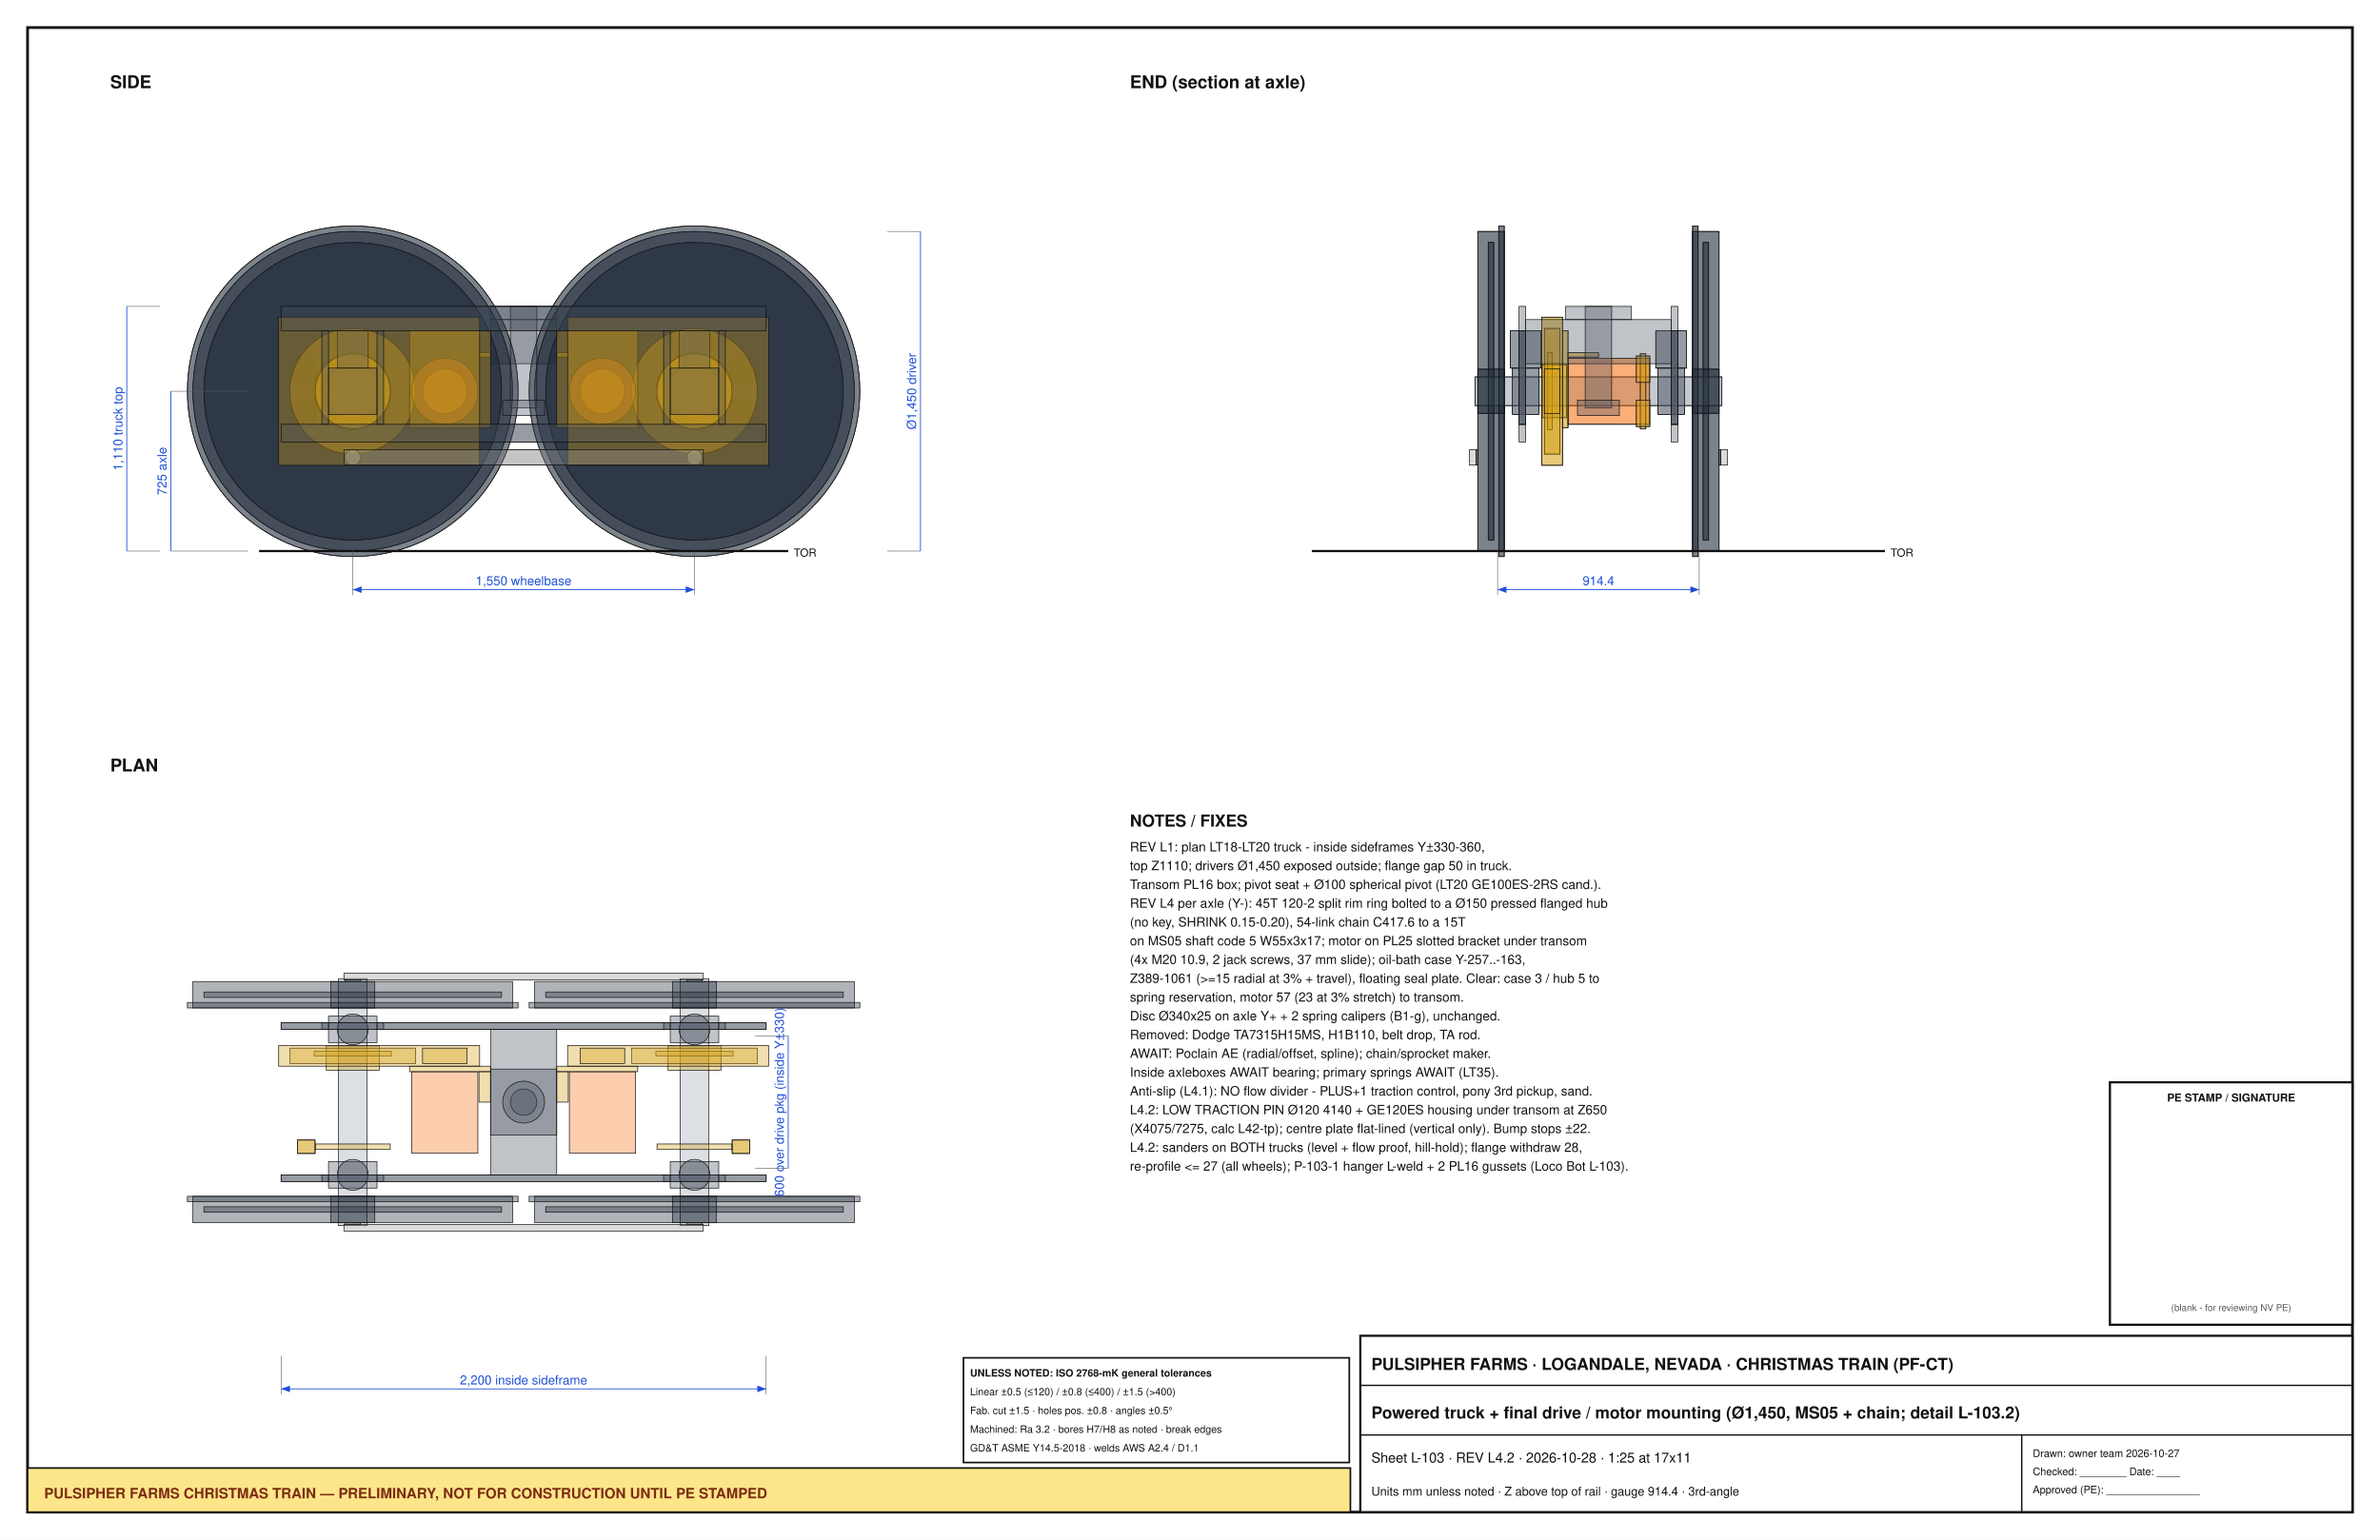
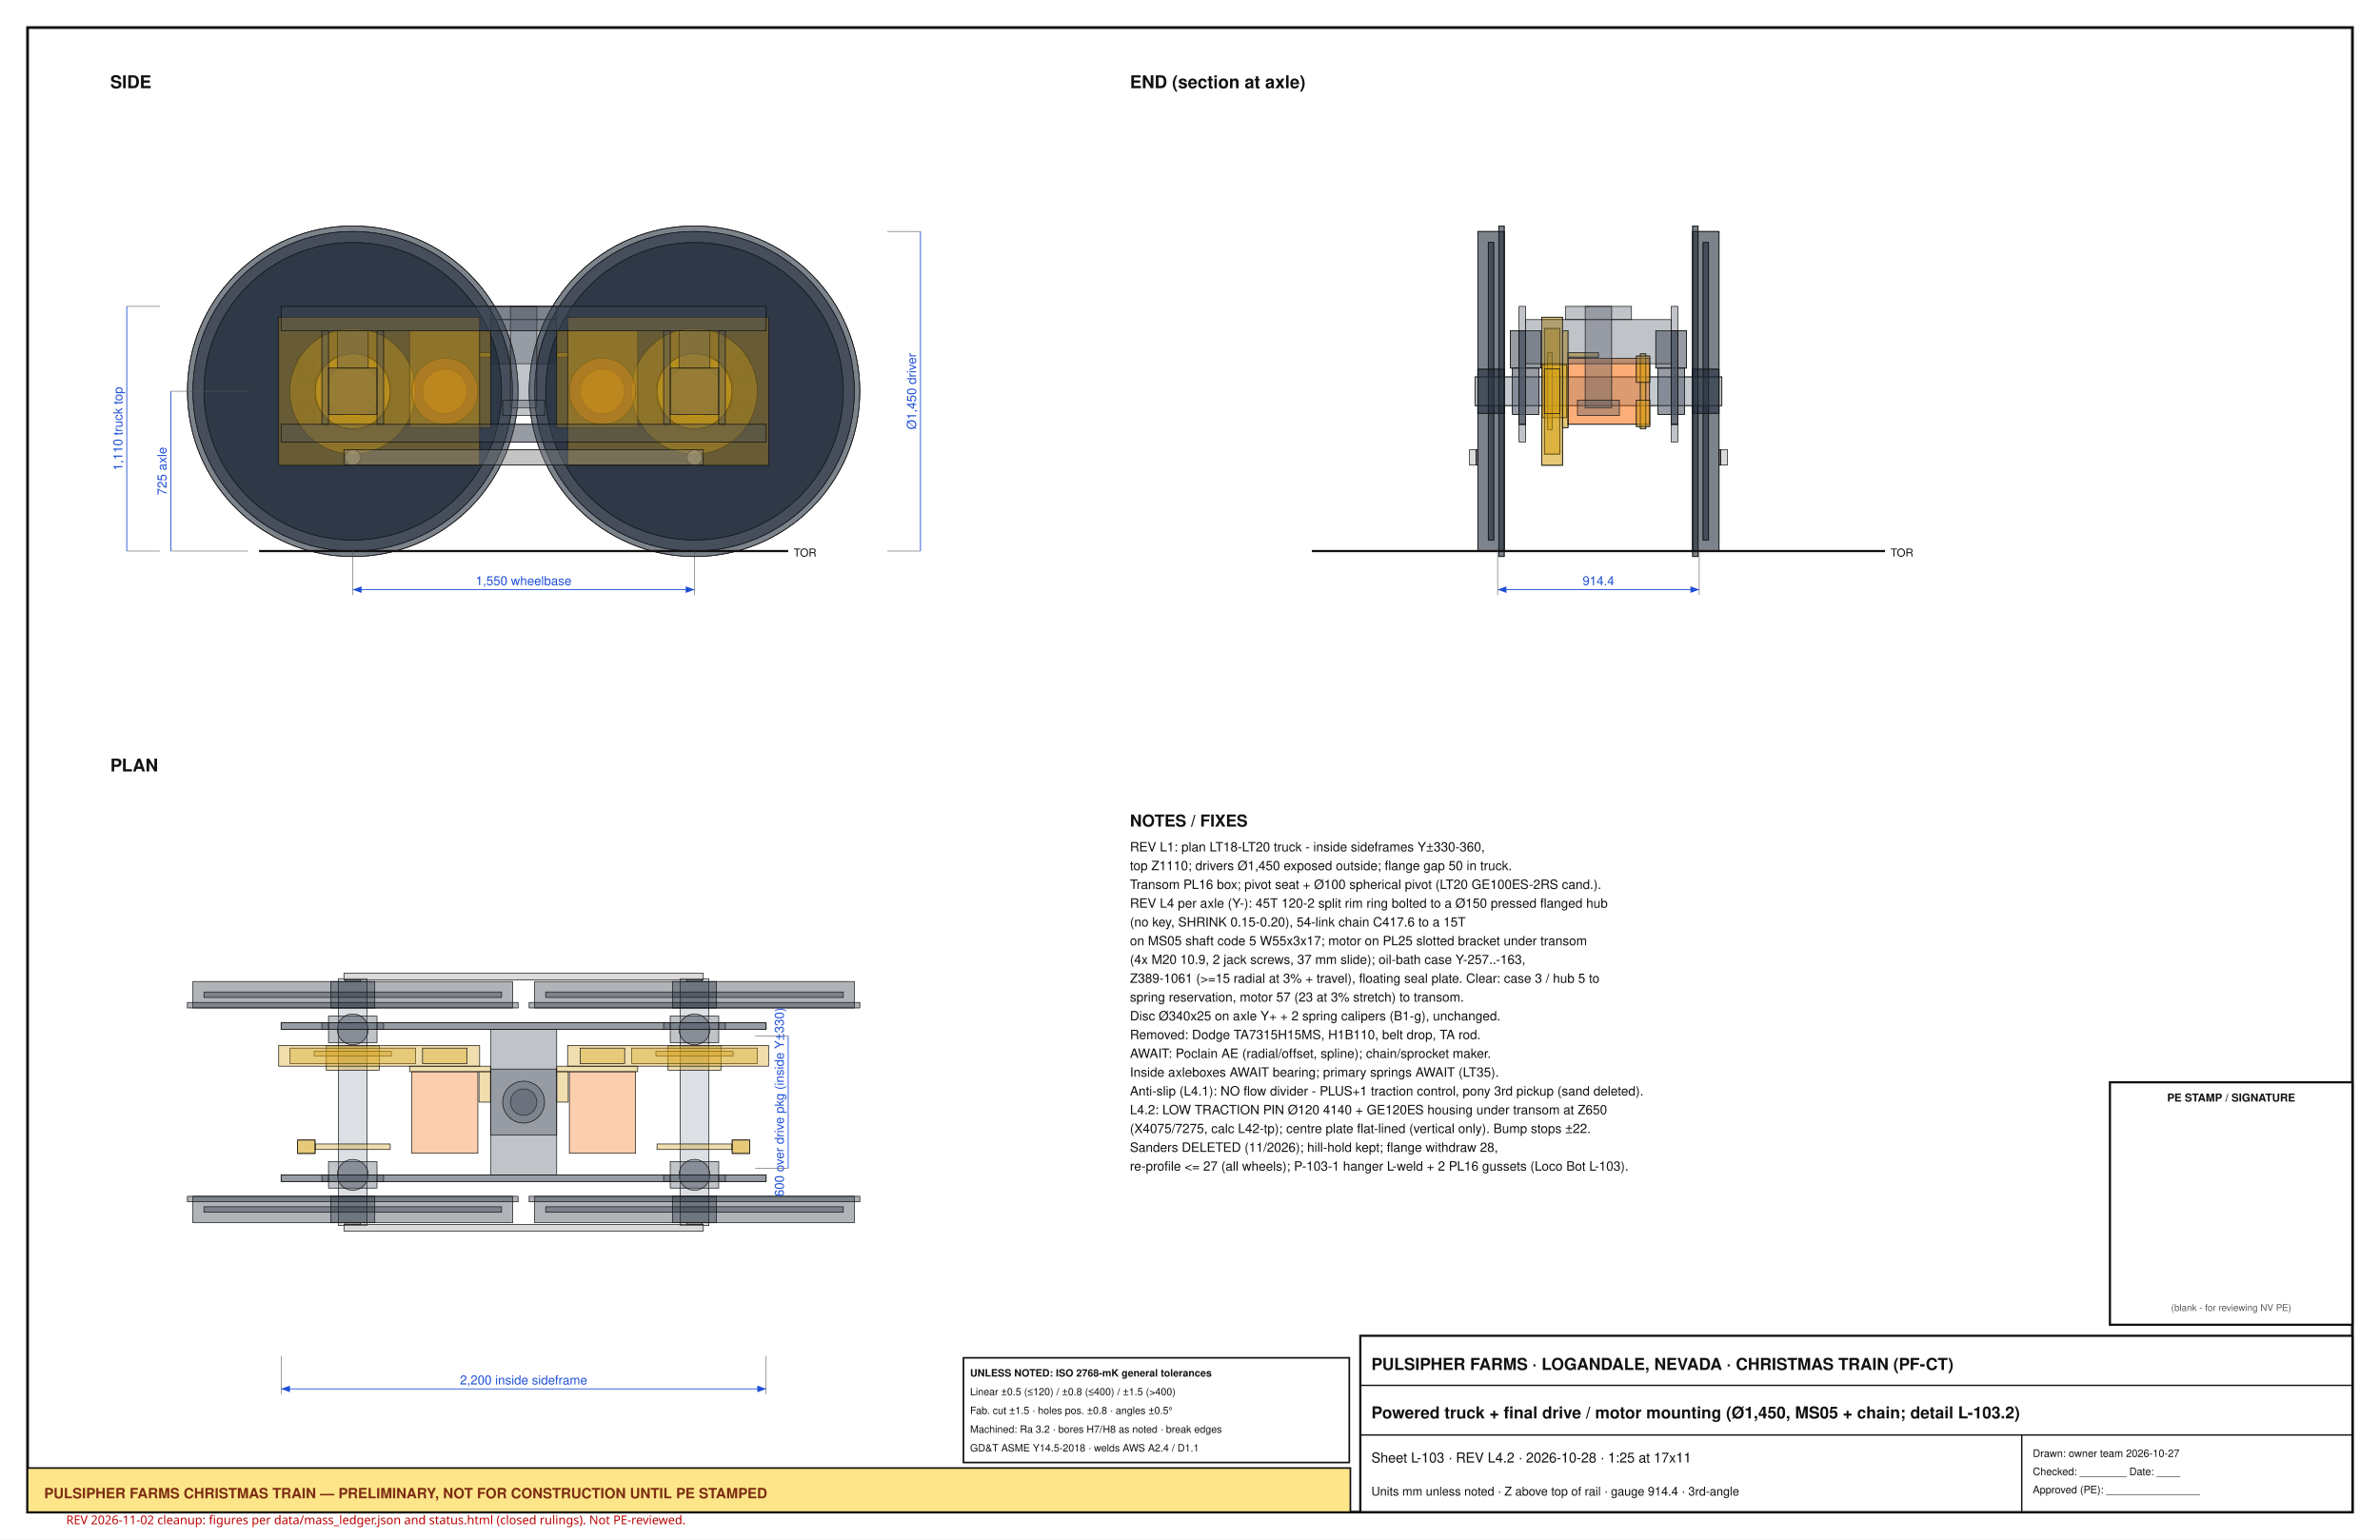
<svg xmlns="http://www.w3.org/2000/svg" width="431.8mm" height="279.4mm" viewBox="0 0 431.8 279.4">
  <rect width="431.8" height="279.4" fill="#fff" />
  <rect x="62.40" y="81.60" width="65.20" height="2.80" fill="#999" fill-opacity="0.35" stroke="#111" stroke-width="0.12" />
  <rect x="59.60" y="66.80" width="8.80" height="8.40" fill="#4b5563" fill-opacity="0.35" stroke="#111" stroke-width="0.12" />
  <rect x="121.60" y="66.80" width="8.80" height="8.40" fill="#4b5563" fill-opacity="0.35" stroke="#111" stroke-width="0.12" />
  <rect x="51.00" y="55.60" width="88.00" height="4.40" fill="#4b5563" fill-opacity="0.35" stroke="#111" stroke-width="0.12" />
  <rect x="51.00" y="77.00" width="88.00" height="3.20" fill="#4b5563" fill-opacity="0.35" stroke="#111" stroke-width="0.12" />
  <rect x="58.40" y="60.00" width="1.20" height="17.00" fill="#4b5563" fill-opacity="0.35" stroke="#111" stroke-width="0.12" />
  <rect x="68.40" y="60.00" width="1.20" height="17.00" fill="#4b5563" fill-opacity="0.35" stroke="#111" stroke-width="0.12" />
  <rect x="120.40" y="60.00" width="1.20" height="17.00" fill="#4b5563" fill-opacity="0.35" stroke="#111" stroke-width="0.12" />
  <rect x="130.40" y="60.00" width="1.20" height="17.00" fill="#4b5563" fill-opacity="0.35" stroke="#111" stroke-width="0.12" />
  <rect x="89.00" y="58.00" width="12.00" height="8.00" fill="#4b5563" fill-opacity="0.35" stroke="#111" stroke-width="0.12" />
  <rect x="54.00" y="64.60" width="3.16" height="4.80" fill="#d4a017" fill-opacity="0.35" stroke="#111" stroke-width="0.12" />
  <rect x="54.00" y="72.60" width="3.16" height="4.80" fill="#d4a017" fill-opacity="0.35" stroke="#111" stroke-width="0.12" />
  <rect x="132.84" y="64.60" width="3.16" height="4.80" fill="#d4a017" fill-opacity="0.35" stroke="#111" stroke-width="0.12" />
  <rect x="132.84" y="72.60" width="3.16" height="4.80" fill="#d4a017" fill-opacity="0.35" stroke="#111" stroke-width="0.12" />
  <rect x="89.00" y="55.60" width="12.00" height="2.40" fill="#4b5563" fill-opacity="0.35" stroke="#111" stroke-width="0.12" />
  <circle cx="64.00" cy="71.00" r="2.60" fill="#9ca3af" fill-opacity="0.35" stroke="#111" stroke-width="0.12" />
  <circle cx="64.00" cy="71.00" r="29.00" fill="#1f2937" fill-opacity="0.35" stroke="#111" stroke-width="0.12" />
  <circle cx="64.00" cy="71.00" r="27.00" fill="#1f2937" fill-opacity="0.35" stroke="#111" stroke-width="0.12" />
  <circle cx="64.00" cy="71.00" r="4.00" fill="#1f2937" fill-opacity="0.35" stroke="#111" stroke-width="0.12" />
  <circle cx="64.00" cy="71.00" r="30.00" fill="#1f2937" fill-opacity="0.35" stroke="#111" stroke-width="0.12" />
  <circle cx="64.00" cy="71.00" r="29.00" fill="#1f2937" fill-opacity="0.35" stroke="#111" stroke-width="0.12" />
  <circle cx="64.00" cy="71.00" r="27.00" fill="#1f2937" fill-opacity="0.35" stroke="#111" stroke-width="0.12" />
  <circle cx="64.00" cy="71.00" r="4.00" fill="#1f2937" fill-opacity="0.35" stroke="#111" stroke-width="0.12" />
  <circle cx="64.00" cy="71.00" r="30.00" fill="#1f2937" fill-opacity="0.35" stroke="#111" stroke-width="0.12" />
  <circle cx="64.00" cy="71.00" r="4.80" fill="#d4a017" fill-opacity="0.35" stroke="#111" stroke-width="0.12" />
  <circle cx="64.00" cy="71.00" r="7.00" fill="#d4a017" fill-opacity="0.35" stroke="#111" stroke-width="0.12" />
  <circle cx="64.00" cy="71.00" r="11.40" fill="#d4a017" fill-opacity="0.35" stroke="#111" stroke-width="0.12" />
  <circle cx="80.70" cy="71.00" r="4.04" fill="#d4a017" fill-opacity="0.35" stroke="#111" stroke-width="0.12" />
  <circle cx="80.70" cy="71.00" r="6.00" fill="#f97316" fill-opacity="0.35" stroke="#111" stroke-width="0.12" />
  <rect x="86.90" y="64.00" width="2.10" height="0.80" fill="#d4a017" fill-opacity="0.35" stroke="#111" stroke-width="0.12" />
  <circle cx="64.00" cy="71.00" r="6.80" fill="#d4a017" fill-opacity="0.35" stroke="#111" stroke-width="0.12" />
  <rect x="61.20" y="60.00" width="5.60" height="6.80" fill="#4b5563" fill-opacity="0.35" stroke="#111" stroke-width="0.12" />
  <circle cx="64.00" cy="83.00" r="1.40" fill="#999" fill-opacity="0.35" stroke="#111" stroke-width="0.12" />
  <rect x="61.20" y="60.00" width="5.60" height="6.80" fill="#4b5563" fill-opacity="0.35" stroke="#111" stroke-width="0.12" />
  <circle cx="64.00" cy="83.00" r="1.40" fill="#999" fill-opacity="0.35" stroke="#111" stroke-width="0.12" />
  <circle cx="126.00" cy="71.00" r="2.60" fill="#9ca3af" fill-opacity="0.35" stroke="#111" stroke-width="0.12" />
  <circle cx="126.00" cy="71.00" r="29.00" fill="#1f2937" fill-opacity="0.35" stroke="#111" stroke-width="0.12" />
  <circle cx="126.00" cy="71.00" r="27.00" fill="#1f2937" fill-opacity="0.35" stroke="#111" stroke-width="0.12" />
  <circle cx="126.00" cy="71.00" r="4.00" fill="#1f2937" fill-opacity="0.35" stroke="#111" stroke-width="0.12" />
  <circle cx="126.00" cy="71.00" r="30.00" fill="#1f2937" fill-opacity="0.35" stroke="#111" stroke-width="0.12" />
  <circle cx="126.00" cy="71.00" r="29.00" fill="#1f2937" fill-opacity="0.35" stroke="#111" stroke-width="0.12" />
  <circle cx="126.00" cy="71.00" r="27.00" fill="#1f2937" fill-opacity="0.35" stroke="#111" stroke-width="0.12" />
  <circle cx="126.00" cy="71.00" r="4.00" fill="#1f2937" fill-opacity="0.35" stroke="#111" stroke-width="0.12" />
  <circle cx="126.00" cy="71.00" r="30.00" fill="#1f2937" fill-opacity="0.35" stroke="#111" stroke-width="0.12" />
  <circle cx="126.00" cy="71.00" r="4.80" fill="#d4a017" fill-opacity="0.35" stroke="#111" stroke-width="0.12" />
  <circle cx="126.00" cy="71.00" r="7.00" fill="#d4a017" fill-opacity="0.35" stroke="#111" stroke-width="0.12" />
  <circle cx="126.00" cy="71.00" r="11.40" fill="#d4a017" fill-opacity="0.35" stroke="#111" stroke-width="0.12" />
  <circle cx="109.30" cy="71.00" r="4.04" fill="#d4a017" fill-opacity="0.35" stroke="#111" stroke-width="0.12" />
  <circle cx="109.30" cy="71.00" r="6.00" fill="#f97316" fill-opacity="0.35" stroke="#111" stroke-width="0.12" />
  <rect x="101.00" y="64.00" width="2.10" height="0.80" fill="#d4a017" fill-opacity="0.35" stroke="#111" stroke-width="0.12" />
  <circle cx="126.00" cy="71.00" r="6.80" fill="#d4a017" fill-opacity="0.35" stroke="#111" stroke-width="0.12" />
  <rect x="123.20" y="60.00" width="5.60" height="6.80" fill="#4b5563" fill-opacity="0.35" stroke="#111" stroke-width="0.12" />
  <circle cx="126.00" cy="83.00" r="1.40" fill="#999" fill-opacity="0.35" stroke="#111" stroke-width="0.12" />
  <rect x="123.20" y="60.00" width="5.60" height="6.80" fill="#4b5563" fill-opacity="0.35" stroke="#111" stroke-width="0.12" />
  <circle cx="126.00" cy="83.00" r="1.40" fill="#999" fill-opacity="0.35" stroke="#111" stroke-width="0.12" />
  <rect x="92.60" y="55.60" width="4.80" height="18.40" fill="#4b5563" fill-opacity="0.35" stroke="#111" stroke-width="0.12" />
  <rect x="91.20" y="72.60" width="7.60" height="2.80" fill="#4b5563" fill-opacity="0.35" stroke="#111" stroke-width="0.12" />
  <rect x="74.30" y="60.00" width="14.70" height="17.60" fill="#d4a017" fill-opacity="0.35" stroke="#111" stroke-width="0.12" />
  <rect x="101.00" y="60.00" width="14.70" height="17.60" fill="#d4a017" fill-opacity="0.35" stroke="#111" stroke-width="0.12" />
  <rect x="50.56" y="57.56" width="36.46" height="26.88" fill="#d4a017" fill-opacity="0.35" stroke="#111" stroke-width="0.12" />
  <rect x="102.98" y="57.56" width="36.46" height="26.88" fill="#d4a017" fill-opacity="0.35" stroke="#111" stroke-width="0.12" />
  <rect x="59.60" y="66.80" width="8.80" height="8.40" fill="#4b5563" fill-opacity="0.35" stroke="#111" stroke-width="0.12" />
  <rect x="121.60" y="66.80" width="8.80" height="8.40" fill="#4b5563" fill-opacity="0.35" stroke="#111" stroke-width="0.12" />
  <rect x="51.00" y="55.60" width="88.00" height="4.40" fill="#4b5563" fill-opacity="0.35" stroke="#111" stroke-width="0.12" />
  <rect x="51.00" y="77.00" width="88.00" height="3.20" fill="#4b5563" fill-opacity="0.35" stroke="#111" stroke-width="0.12" />
  <rect x="58.40" y="60.00" width="1.20" height="17.00" fill="#4b5563" fill-opacity="0.35" stroke="#111" stroke-width="0.12" />
  <rect x="68.40" y="60.00" width="1.20" height="17.00" fill="#4b5563" fill-opacity="0.35" stroke="#111" stroke-width="0.12" />
  <rect x="120.40" y="60.00" width="1.20" height="17.00" fill="#4b5563" fill-opacity="0.35" stroke="#111" stroke-width="0.12" />
  <rect x="130.40" y="60.00" width="1.20" height="17.00" fill="#4b5563" fill-opacity="0.35" stroke="#111" stroke-width="0.12" />
  <rect x="62.40" y="81.60" width="65.20" height="2.80" fill="#999" fill-opacity="0.35" stroke="#111" stroke-width="0.12" />
  <text x="20.00" y="16.00" font-size="3.2" text-anchor="start" font-weight="bold" fill="#111" font-family="Helvetica,Arial,sans-serif">SIDE</text>
  <line x1="47.00" y1="100.00" x2="143.00" y2="100.00" stroke="#111" stroke-width="0.4" />
  <text x="144.00" y="101.00" font-size="2.0" text-anchor="start" font-weight="normal" fill="#111" font-family="Helvetica,Arial,sans-serif">TOR</text>
  <line x1="64.00" y1="100.00" x2="64.00" y2="108.00" stroke="#555" stroke-width="0.1" />
  <line x1="126.00" y1="100.00" x2="126.00" y2="108.00" stroke="#555" stroke-width="0.1" />
  <line x1="64.00" y1="107.00" x2="126.00" y2="107.00" stroke="#1d4ed8" stroke-width="0.15" />
  <path d="M64.00,107.00 l1.60,-0.6 l0,1.2 z" fill="#1d4ed8" />
  <path d="M126.00,107.00 l-1.60,-0.6 l0,1.2 z" fill="#1d4ed8" />
  <text x="95.00" y="106.20" font-size="2.3" text-anchor="middle" font-weight="normal" fill="#1d4ed8" font-family="Helvetica,Arial,sans-serif">1,550 wheelbase</text>
  <line x1="161.00" y1="100.00" x2="167.00" y2="100.00" stroke="#555" stroke-width="0.1" />
  <line x1="161.00" y1="42.00" x2="167.00" y2="42.00" stroke="#555" stroke-width="0.1" />
  <line x1="167.00" y1="100.00" x2="167.00" y2="42.00" stroke="#1d4ed8" stroke-width="0.15" />
  <text x="166.20" y="71.00" font-size="2.3" fill="#1d4ed8" text-anchor="middle" transform="rotate(-90 166.20 71.00)" font-family="Helvetica,Arial,sans-serif">Ø1,450 driver</text>
  <line x1="29.00" y1="100.00" x2="23.00" y2="100.00" stroke="#555" stroke-width="0.1" />
  <line x1="29.00" y1="55.60" x2="23.00" y2="55.60" stroke="#555" stroke-width="0.1" />
  <line x1="23.00" y1="100.00" x2="23.00" y2="55.60" stroke="#1d4ed8" stroke-width="0.15" />
  <text x="22.20" y="77.80" font-size="2.3" fill="#1d4ed8" text-anchor="middle" transform="rotate(-90 22.20 77.80)" font-family="Helvetica,Arial,sans-serif">1,110 truck top</text>
  <line x1="45.00" y1="100.00" x2="31.00" y2="100.00" stroke="#555" stroke-width="0.1" />
  <line x1="45.00" y1="71.00" x2="31.00" y2="71.00" stroke="#555" stroke-width="0.1" />
  <line x1="31.00" y1="100.00" x2="31.00" y2="71.00" stroke="#1d4ed8" stroke-width="0.15" />
  <text x="30.20" y="85.50" font-size="2.3" fill="#1d4ed8" text-anchor="middle" transform="rotate(-90 30.20 85.50)" font-family="Helvetica,Arial,sans-serif">725 axle</text>
  <rect x="61.40" y="177.60" width="5.20" height="44.80" fill="#9ca3af" fill-opacity="0.35" stroke="#111" stroke-width="0.12" />
  <rect x="35.00" y="217.09" width="58.00" height="4.80" fill="#1f2937" fill-opacity="0.35" stroke="#111" stroke-width="0.12" />
  <rect x="37.00" y="218.99" width="54.00" height="1.00" fill="#1f2937" fill-opacity="0.35" stroke="#111" stroke-width="0.12" />
  <rect x="60.00" y="217.09" width="8.00" height="4.80" fill="#1f2937" fill-opacity="0.35" stroke="#111" stroke-width="0.12" />
  <rect x="34.00" y="217.09" width="60.00" height="1.00" fill="#1f2937" fill-opacity="0.35" stroke="#111" stroke-width="0.12" />
  <rect x="35.00" y="178.11" width="58.00" height="4.80" fill="#1f2937" fill-opacity="0.35" stroke="#111" stroke-width="0.12" />
  <rect x="37.00" y="180.01" width="54.00" height="1.00" fill="#1f2937" fill-opacity="0.35" stroke="#111" stroke-width="0.12" />
  <rect x="60.00" y="178.11" width="8.00" height="4.80" fill="#1f2937" fill-opacity="0.35" stroke="#111" stroke-width="0.12" />
  <rect x="34.00" y="181.91" width="60.00" height="1.00" fill="#1f2937" fill-opacity="0.35" stroke="#111" stroke-width="0.12" />
  <rect x="59.20" y="189.80" width="9.60" height="4.40" fill="#d4a017" fill-opacity="0.35" stroke="#111" stroke-width="0.12" />
  <rect x="57.00" y="190.80" width="14.00" height="0.80" fill="#d4a017" fill-opacity="0.35" stroke="#111" stroke-width="0.12" />
  <rect x="52.60" y="190.20" width="22.80" height="2.80" fill="#d4a017" fill-opacity="0.35" stroke="#111" stroke-width="0.12" />
  <rect x="50.56" y="189.72" width="36.46" height="3.76" fill="#d4a017" fill-opacity="0.35" stroke="#111" stroke-width="0.12" />
  <rect x="76.66" y="190.20" width="8.08" height="2.80" fill="#d4a017" fill-opacity="0.35" stroke="#111" stroke-width="0.12" />
  <rect x="74.70" y="194.48" width="12.00" height="14.80" fill="#f97316" fill-opacity="0.35" stroke="#111" stroke-width="0.12" />
  <rect x="74.30" y="193.48" width="14.70" height="1.00" fill="#d4a017" fill-opacity="0.35" stroke="#111" stroke-width="0.12" />
  <rect x="86.90" y="194.48" width="2.10" height="5.52" fill="#d4a017" fill-opacity="0.35" stroke="#111" stroke-width="0.12" />
  <rect x="57.20" y="207.60" width="13.60" height="1.00" fill="#d4a017" fill-opacity="0.35" stroke="#111" stroke-width="0.12" />
  <rect x="54.00" y="206.88" width="3.16" height="2.44" fill="#d4a017" fill-opacity="0.35" stroke="#111" stroke-width="0.12" />
  <rect x="54.00" y="206.88" width="3.16" height="2.44" fill="#d4a017" fill-opacity="0.35" stroke="#111" stroke-width="0.12" />
  <rect x="59.60" y="210.80" width="8.80" height="4.80" fill="#4b5563" fill-opacity="0.35" stroke="#111" stroke-width="0.12" />
  <circle cx="64.00" cy="213.20" r="2.80" fill="#4b5563" fill-opacity="0.35" stroke="#111" stroke-width="0.12" />
  <rect x="62.60" y="221.92" width="2.80" height="0.28" fill="#999" fill-opacity="0.35" stroke="#111" stroke-width="0.12" />
  <rect x="59.60" y="184.40" width="8.80" height="4.80" fill="#4b5563" fill-opacity="0.35" stroke="#111" stroke-width="0.12" />
  <circle cx="64.00" cy="186.80" r="2.80" fill="#4b5563" fill-opacity="0.35" stroke="#111" stroke-width="0.12" />
  <rect x="62.60" y="177.80" width="2.80" height="0.28" fill="#999" fill-opacity="0.35" stroke="#111" stroke-width="0.12" />
  <rect x="123.40" y="177.60" width="5.20" height="44.80" fill="#9ca3af" fill-opacity="0.35" stroke="#111" stroke-width="0.12" />
  <rect x="97.00" y="217.09" width="58.00" height="4.80" fill="#1f2937" fill-opacity="0.35" stroke="#111" stroke-width="0.12" />
  <rect x="99.00" y="218.99" width="54.00" height="1.00" fill="#1f2937" fill-opacity="0.35" stroke="#111" stroke-width="0.12" />
  <rect x="122.00" y="217.09" width="8.00" height="4.80" fill="#1f2937" fill-opacity="0.35" stroke="#111" stroke-width="0.12" />
  <rect x="96.00" y="217.09" width="60.00" height="1.00" fill="#1f2937" fill-opacity="0.35" stroke="#111" stroke-width="0.12" />
  <rect x="97.00" y="178.11" width="58.00" height="4.80" fill="#1f2937" fill-opacity="0.35" stroke="#111" stroke-width="0.12" />
  <rect x="99.00" y="180.01" width="54.00" height="1.00" fill="#1f2937" fill-opacity="0.35" stroke="#111" stroke-width="0.12" />
  <rect x="122.00" y="178.11" width="8.00" height="4.80" fill="#1f2937" fill-opacity="0.35" stroke="#111" stroke-width="0.12" />
  <rect x="96.00" y="181.91" width="60.00" height="1.00" fill="#1f2937" fill-opacity="0.35" stroke="#111" stroke-width="0.12" />
  <rect x="121.20" y="189.80" width="9.60" height="4.40" fill="#d4a017" fill-opacity="0.35" stroke="#111" stroke-width="0.12" />
  <rect x="119.00" y="190.80" width="14.00" height="0.80" fill="#d4a017" fill-opacity="0.35" stroke="#111" stroke-width="0.12" />
  <rect x="114.60" y="190.20" width="22.80" height="2.80" fill="#d4a017" fill-opacity="0.35" stroke="#111" stroke-width="0.12" />
  <rect x="102.98" y="189.72" width="36.46" height="3.76" fill="#d4a017" fill-opacity="0.35" stroke="#111" stroke-width="0.12" />
  <rect x="105.26" y="190.20" width="8.08" height="2.80" fill="#d4a017" fill-opacity="0.35" stroke="#111" stroke-width="0.12" />
  <rect x="103.30" y="194.48" width="12.00" height="14.80" fill="#f97316" fill-opacity="0.35" stroke="#111" stroke-width="0.12" />
  <rect x="101.00" y="193.48" width="14.70" height="1.00" fill="#d4a017" fill-opacity="0.35" stroke="#111" stroke-width="0.12" />
  <rect x="101.00" y="194.48" width="2.10" height="5.52" fill="#d4a017" fill-opacity="0.35" stroke="#111" stroke-width="0.12" />
  <rect x="119.20" y="207.60" width="13.60" height="1.00" fill="#d4a017" fill-opacity="0.35" stroke="#111" stroke-width="0.12" />
  <rect x="132.84" y="206.88" width="3.16" height="2.44" fill="#d4a017" fill-opacity="0.35" stroke="#111" stroke-width="0.12" />
  <rect x="132.84" y="206.88" width="3.16" height="2.44" fill="#d4a017" fill-opacity="0.35" stroke="#111" stroke-width="0.12" />
  <rect x="121.60" y="210.80" width="8.80" height="4.80" fill="#4b5563" fill-opacity="0.35" stroke="#111" stroke-width="0.12" />
  <circle cx="126.00" cy="213.20" r="2.80" fill="#4b5563" fill-opacity="0.35" stroke="#111" stroke-width="0.12" />
  <rect x="124.60" y="221.92" width="2.80" height="0.28" fill="#999" fill-opacity="0.35" stroke="#111" stroke-width="0.12" />
  <rect x="121.60" y="184.40" width="8.80" height="4.80" fill="#4b5563" fill-opacity="0.35" stroke="#111" stroke-width="0.12" />
  <circle cx="126.00" cy="186.80" r="2.80" fill="#4b5563" fill-opacity="0.35" stroke="#111" stroke-width="0.12" />
  <rect x="124.60" y="177.80" width="2.80" height="0.28" fill="#999" fill-opacity="0.35" stroke="#111" stroke-width="0.12" />
  <rect x="51.00" y="213.20" width="88.00" height="1.20" fill="#4b5563" fill-opacity="0.35" stroke="#111" stroke-width="0.12" />
  <rect x="51.00" y="213.20" width="88.00" height="1.20" fill="#4b5563" fill-opacity="0.35" stroke="#111" stroke-width="0.12" />
  <rect x="58.40" y="213.20" width="1.20" height="1.20" fill="#4b5563" fill-opacity="0.35" stroke="#111" stroke-width="0.12" />
  <rect x="68.40" y="213.20" width="1.20" height="1.20" fill="#4b5563" fill-opacity="0.35" stroke="#111" stroke-width="0.12" />
  <rect x="120.40" y="213.20" width="1.20" height="1.20" fill="#4b5563" fill-opacity="0.35" stroke="#111" stroke-width="0.12" />
  <rect x="130.40" y="213.20" width="1.20" height="1.20" fill="#4b5563" fill-opacity="0.35" stroke="#111" stroke-width="0.12" />
  <rect x="62.40" y="222.20" width="65.20" height="1.20" fill="#999" fill-opacity="0.35" stroke="#111" stroke-width="0.12" />
  <rect x="51.00" y="185.60" width="88.00" height="1.20" fill="#4b5563" fill-opacity="0.35" stroke="#111" stroke-width="0.12" />
  <rect x="51.00" y="185.60" width="88.00" height="1.20" fill="#4b5563" fill-opacity="0.35" stroke="#111" stroke-width="0.12" />
  <rect x="58.40" y="185.60" width="1.20" height="1.20" fill="#4b5563" fill-opacity="0.35" stroke="#111" stroke-width="0.12" />
  <rect x="68.40" y="185.60" width="1.20" height="1.20" fill="#4b5563" fill-opacity="0.35" stroke="#111" stroke-width="0.12" />
  <rect x="120.40" y="185.60" width="1.20" height="1.20" fill="#4b5563" fill-opacity="0.35" stroke="#111" stroke-width="0.12" />
  <rect x="130.40" y="185.60" width="1.20" height="1.20" fill="#4b5563" fill-opacity="0.35" stroke="#111" stroke-width="0.12" />
  <rect x="62.40" y="176.60" width="65.20" height="1.20" fill="#999" fill-opacity="0.35" stroke="#111" stroke-width="0.12" />
  <rect x="89.00" y="186.80" width="12.00" height="26.40" fill="#4b5563" fill-opacity="0.35" stroke="#111" stroke-width="0.12" />
  <rect x="89.00" y="194.00" width="12.00" height="12.00" fill="#4b5563" fill-opacity="0.35" stroke="#111" stroke-width="0.12" />
  <circle cx="95.00" cy="200.00" r="2.40" fill="#4b5563" fill-opacity="0.35" stroke="#111" stroke-width="0.12" />
  <circle cx="95.00" cy="200.00" r="3.80" fill="#4b5563" fill-opacity="0.35" stroke="#111" stroke-width="0.12" />
  <text x="20.00" y="140.00" font-size="3.2" text-anchor="start" font-weight="bold" fill="#111" font-family="Helvetica,Arial,sans-serif">PLAN</text>
  <line x1="51.00" y1="246.04" x2="51.00" y2="253.04" stroke="#555" stroke-width="0.1" />
  <line x1="139.00" y1="246.04" x2="139.00" y2="253.04" stroke="#555" stroke-width="0.1" />
  <line x1="51.00" y1="252.04" x2="139.00" y2="252.04" stroke="#1d4ed8" stroke-width="0.15" />
  <path d="M51.00,252.04 l1.60,-0.6 l0,1.2 z" fill="#1d4ed8" />
  <path d="M139.00,252.04 l-1.60,-0.6 l0,1.2 z" fill="#1d4ed8" />
  <text x="95.00" y="251.24" font-size="2.3" text-anchor="middle" font-weight="normal" fill="#1d4ed8" font-family="Helvetica,Arial,sans-serif">2,200 inside sideframe</text>
  <line x1="137.00" y1="188.00" x2="143.00" y2="188.00" stroke="#555" stroke-width="0.1" />
  <line x1="137.00" y1="212.00" x2="143.00" y2="212.00" stroke="#555" stroke-width="0.1" />
  <line x1="143.00" y1="188.00" x2="143.00" y2="212.00" stroke="#1d4ed8" stroke-width="0.15" />
  <text x="142.20" y="200.00" font-size="2.3" fill="#1d4ed8" text-anchor="middle" transform="rotate(-90 142.20 200.00)" font-family="Helvetica,Arial,sans-serif">600 over drive pkg (inside Y±330)</text>
  <rect x="267.60" y="68.40" width="44.80" height="5.20" fill="#9ca3af" fill-opacity="0.35" stroke="#111" stroke-width="0.12" />
  <rect x="307.09" y="42.00" width="4.80" height="58.00" fill="#1f2937" fill-opacity="0.35" stroke="#111" stroke-width="0.12" />
  <rect x="308.99" y="44.00" width="1.00" height="54.00" fill="#1f2937" fill-opacity="0.35" stroke="#111" stroke-width="0.12" />
  <rect x="307.09" y="67.00" width="4.80" height="8.00" fill="#1f2937" fill-opacity="0.35" stroke="#111" stroke-width="0.12" />
  <rect x="307.09" y="41.00" width="1.00" height="60.00" fill="#1f2937" fill-opacity="0.35" stroke="#111" stroke-width="0.12" />
  <rect x="268.11" y="42.00" width="4.80" height="58.00" fill="#1f2937" fill-opacity="0.35" stroke="#111" stroke-width="0.12" />
  <rect x="270.01" y="44.00" width="1.00" height="54.00" fill="#1f2937" fill-opacity="0.35" stroke="#111" stroke-width="0.12" />
  <rect x="268.11" y="67.00" width="4.80" height="8.00" fill="#1f2937" fill-opacity="0.35" stroke="#111" stroke-width="0.12" />
  <rect x="271.91" y="41.00" width="1.00" height="60.00" fill="#1f2937" fill-opacity="0.35" stroke="#111" stroke-width="0.12" />
  <rect x="279.80" y="66.20" width="4.40" height="9.60" fill="#d4a017" fill-opacity="0.35" stroke="#111" stroke-width="0.12" />
  <rect x="280.80" y="64.00" width="0.80" height="14.00" fill="#d4a017" fill-opacity="0.35" stroke="#111" stroke-width="0.12" />
  <rect x="280.20" y="59.60" width="2.80" height="22.80" fill="#d4a017" fill-opacity="0.35" stroke="#111" stroke-width="0.12" />
  <rect x="279.72" y="57.56" width="3.76" height="26.88" fill="#d4a017" fill-opacity="0.35" stroke="#111" stroke-width="0.12" />
  <rect x="280.20" y="66.96" width="2.80" height="8.08" fill="#d4a017" fill-opacity="0.35" stroke="#111" stroke-width="0.12" />
  <rect x="284.48" y="65.00" width="14.80" height="12.00" fill="#f97316" fill-opacity="0.35" stroke="#111" stroke-width="0.12" />
  <rect x="283.48" y="60.00" width="1.00" height="17.60" fill="#d4a017" fill-opacity="0.35" stroke="#111" stroke-width="0.12" />
  <rect x="284.48" y="64.00" width="5.52" height="0.80" fill="#d4a017" fill-opacity="0.35" stroke="#111" stroke-width="0.12" />
  <rect x="297.60" y="64.20" width="1.00" height="13.60" fill="#d4a017" fill-opacity="0.35" stroke="#111" stroke-width="0.12" />
  <rect x="296.88" y="64.60" width="2.44" height="4.80" fill="#d4a017" fill-opacity="0.35" stroke="#111" stroke-width="0.12" />
  <rect x="296.88" y="72.60" width="2.44" height="4.80" fill="#d4a017" fill-opacity="0.35" stroke="#111" stroke-width="0.12" />
  <rect x="300.80" y="66.80" width="4.80" height="8.40" fill="#4b5563" fill-opacity="0.35" stroke="#111" stroke-width="0.12" />
  <rect x="300.40" y="60.00" width="5.60" height="6.80" fill="#4b5563" fill-opacity="0.35" stroke="#111" stroke-width="0.12" />
  <rect x="311.92" y="81.60" width="0.28" height="2.80" fill="#999" fill-opacity="0.35" stroke="#111" stroke-width="0.12" />
  <rect x="274.40" y="66.80" width="4.80" height="8.40" fill="#4b5563" fill-opacity="0.35" stroke="#111" stroke-width="0.12" />
  <rect x="274.00" y="60.00" width="5.60" height="6.80" fill="#4b5563" fill-opacity="0.35" stroke="#111" stroke-width="0.12" />
  <rect x="267.80" y="81.60" width="0.28" height="2.80" fill="#999" fill-opacity="0.35" stroke="#111" stroke-width="0.12" />
  <rect x="267.60" y="68.40" width="44.80" height="5.20" fill="#9ca3af" fill-opacity="0.35" stroke="#111" stroke-width="0.12" />
  <rect x="307.09" y="42.00" width="4.80" height="58.00" fill="#1f2937" fill-opacity="0.35" stroke="#111" stroke-width="0.12" />
  <rect x="308.99" y="44.00" width="1.00" height="54.00" fill="#1f2937" fill-opacity="0.35" stroke="#111" stroke-width="0.12" />
  <rect x="307.09" y="67.00" width="4.80" height="8.00" fill="#1f2937" fill-opacity="0.35" stroke="#111" stroke-width="0.12" />
  <rect x="307.09" y="41.00" width="1.00" height="60.00" fill="#1f2937" fill-opacity="0.35" stroke="#111" stroke-width="0.12" />
  <rect x="268.11" y="42.00" width="4.80" height="58.00" fill="#1f2937" fill-opacity="0.35" stroke="#111" stroke-width="0.12" />
  <rect x="270.01" y="44.00" width="1.00" height="54.00" fill="#1f2937" fill-opacity="0.35" stroke="#111" stroke-width="0.12" />
  <rect x="268.11" y="67.00" width="4.80" height="8.00" fill="#1f2937" fill-opacity="0.35" stroke="#111" stroke-width="0.12" />
  <rect x="271.91" y="41.00" width="1.00" height="60.00" fill="#1f2937" fill-opacity="0.35" stroke="#111" stroke-width="0.12" />
  <rect x="279.80" y="66.20" width="4.40" height="9.60" fill="#d4a017" fill-opacity="0.35" stroke="#111" stroke-width="0.12" />
  <rect x="280.80" y="64.00" width="0.80" height="14.00" fill="#d4a017" fill-opacity="0.35" stroke="#111" stroke-width="0.12" />
  <rect x="280.20" y="59.60" width="2.80" height="22.80" fill="#d4a017" fill-opacity="0.35" stroke="#111" stroke-width="0.12" />
  <rect x="279.72" y="57.56" width="3.76" height="26.88" fill="#d4a017" fill-opacity="0.35" stroke="#111" stroke-width="0.12" />
  <rect x="280.20" y="66.96" width="2.80" height="8.08" fill="#d4a017" fill-opacity="0.35" stroke="#111" stroke-width="0.12" />
  <rect x="284.48" y="65.00" width="14.80" height="12.00" fill="#f97316" fill-opacity="0.35" stroke="#111" stroke-width="0.12" />
  <rect x="283.48" y="60.00" width="1.00" height="17.60" fill="#d4a017" fill-opacity="0.35" stroke="#111" stroke-width="0.12" />
  <rect x="284.48" y="64.00" width="5.52" height="0.80" fill="#d4a017" fill-opacity="0.35" stroke="#111" stroke-width="0.12" />
  <rect x="297.60" y="64.20" width="1.00" height="13.60" fill="#d4a017" fill-opacity="0.35" stroke="#111" stroke-width="0.12" />
  <rect x="296.88" y="64.60" width="2.44" height="4.80" fill="#d4a017" fill-opacity="0.35" stroke="#111" stroke-width="0.12" />
  <rect x="296.88" y="72.60" width="2.44" height="4.80" fill="#d4a017" fill-opacity="0.35" stroke="#111" stroke-width="0.12" />
  <rect x="300.80" y="66.80" width="4.80" height="8.40" fill="#4b5563" fill-opacity="0.35" stroke="#111" stroke-width="0.12" />
  <rect x="300.40" y="60.00" width="5.60" height="6.80" fill="#4b5563" fill-opacity="0.35" stroke="#111" stroke-width="0.12" />
  <rect x="311.92" y="81.60" width="0.28" height="2.80" fill="#999" fill-opacity="0.35" stroke="#111" stroke-width="0.12" />
  <rect x="274.40" y="66.80" width="4.80" height="8.40" fill="#4b5563" fill-opacity="0.35" stroke="#111" stroke-width="0.12" />
  <rect x="274.00" y="60.00" width="5.60" height="6.80" fill="#4b5563" fill-opacity="0.35" stroke="#111" stroke-width="0.12" />
  <rect x="267.80" y="81.60" width="0.28" height="2.80" fill="#999" fill-opacity="0.35" stroke="#111" stroke-width="0.12" />
  <rect x="303.20" y="55.60" width="1.20" height="4.40" fill="#4b5563" fill-opacity="0.35" stroke="#111" stroke-width="0.12" />
  <rect x="303.20" y="77.00" width="1.20" height="3.20" fill="#4b5563" fill-opacity="0.35" stroke="#111" stroke-width="0.12" />
  <rect x="303.20" y="60.00" width="1.20" height="17.00" fill="#4b5563" fill-opacity="0.35" stroke="#111" stroke-width="0.12" />
  <rect x="303.20" y="60.00" width="1.20" height="17.00" fill="#4b5563" fill-opacity="0.35" stroke="#111" stroke-width="0.12" />
  <rect x="303.20" y="60.00" width="1.20" height="17.00" fill="#4b5563" fill-opacity="0.35" stroke="#111" stroke-width="0.12" />
  <rect x="303.20" y="60.00" width="1.20" height="17.00" fill="#4b5563" fill-opacity="0.35" stroke="#111" stroke-width="0.12" />
  <rect x="312.20" y="81.60" width="1.20" height="2.80" fill="#999" fill-opacity="0.35" stroke="#111" stroke-width="0.12" />
  <rect x="275.60" y="55.60" width="1.20" height="4.40" fill="#4b5563" fill-opacity="0.35" stroke="#111" stroke-width="0.12" />
  <rect x="275.60" y="77.00" width="1.20" height="3.20" fill="#4b5563" fill-opacity="0.35" stroke="#111" stroke-width="0.12" />
  <rect x="275.60" y="60.00" width="1.20" height="17.00" fill="#4b5563" fill-opacity="0.35" stroke="#111" stroke-width="0.12" />
  <rect x="275.60" y="60.00" width="1.20" height="17.00" fill="#4b5563" fill-opacity="0.35" stroke="#111" stroke-width="0.12" />
  <rect x="275.60" y="60.00" width="1.20" height="17.00" fill="#4b5563" fill-opacity="0.35" stroke="#111" stroke-width="0.12" />
  <rect x="275.60" y="60.00" width="1.20" height="17.00" fill="#4b5563" fill-opacity="0.35" stroke="#111" stroke-width="0.12" />
  <rect x="266.60" y="81.60" width="1.20" height="2.80" fill="#999" fill-opacity="0.35" stroke="#111" stroke-width="0.12" />
  <rect x="276.80" y="58.00" width="26.40" height="8.00" fill="#4b5563" fill-opacity="0.35" stroke="#111" stroke-width="0.12" />
  <rect x="284.00" y="55.60" width="12.00" height="2.40" fill="#4b5563" fill-opacity="0.35" stroke="#111" stroke-width="0.12" />
  <rect x="287.60" y="55.60" width="4.80" height="18.40" fill="#4b5563" fill-opacity="0.35" stroke="#111" stroke-width="0.12" />
  <rect x="286.20" y="72.60" width="7.60" height="2.80" fill="#4b5563" fill-opacity="0.35" stroke="#111" stroke-width="0.12" />
  <text x="205.00" y="16.00" font-size="3.2" text-anchor="start" font-weight="bold" fill="#111" font-family="Helvetica,Arial,sans-serif">END (section at axle)</text>
  <line x1="238.00" y1="100.00" x2="342.00" y2="100.00" stroke="#111" stroke-width="0.4" />
  <text x="343.00" y="101.00" font-size="2.0" text-anchor="start" font-weight="normal" fill="#111" font-family="Helvetica,Arial,sans-serif">TOR</text>
  <line x1="271.71" y1="100.00" x2="271.71" y2="108.00" stroke="#555" stroke-width="0.1" />
  <line x1="308.29" y1="100.00" x2="308.29" y2="108.00" stroke="#555" stroke-width="0.1" />
  <line x1="271.71" y1="107.00" x2="308.29" y2="107.00" stroke="#1d4ed8" stroke-width="0.15" />
  <path d="M271.71,107.00 l1.60,-0.6 l0,1.2 z" fill="#1d4ed8" />
  <path d="M308.29,107.00 l-1.60,-0.6 l0,1.2 z" fill="#1d4ed8" />
  <text x="290.00" y="106.20" font-size="2.3" text-anchor="middle" font-weight="normal" fill="#1d4ed8" font-family="Helvetica,Arial,sans-serif">914.4</text>
  <text x="205.00" y="150.00" font-size="3.0" text-anchor="start" font-weight="bold" fill="#111" font-family="Helvetica,Arial,sans-serif">NOTES / FIXES</text>
  <text x="205.00" y="154.50" font-size="2.35" text-anchor="start" font-weight="normal" fill="#111" font-family="Helvetica,Arial,sans-serif">REV L1: plan LT18-LT20 truck - inside sideframes Y±330-360,</text>
  <text x="205.00" y="157.91" font-size="2.35" text-anchor="start" font-weight="normal" fill="#111" font-family="Helvetica,Arial,sans-serif">  top Z1110; drivers Ø1,450 exposed outside; flange gap 50 in truck.</text>
  <text x="205.00" y="161.31" font-size="2.35" text-anchor="start" font-weight="normal" fill="#111" font-family="Helvetica,Arial,sans-serif">Transom PL16 box; pivot seat + Ø100 spherical pivot (LT20 GE100ES-2RS cand.).</text>
  <text x="205.00" y="164.72" font-size="2.35" text-anchor="start" font-weight="normal" fill="#111" font-family="Helvetica,Arial,sans-serif">REV L4 per axle (Y-): 45T 120-2 split rim ring bolted to a Ø150 pressed flanged hub</text>
  <text x="205.00" y="168.13" font-size="2.35" text-anchor="start" font-weight="normal" fill="#111" font-family="Helvetica,Arial,sans-serif">  (no key, SHRINK 0.15-0.20), 54-link chain C417.6 to a 15T</text>
  <text x="205.00" y="171.54" font-size="2.35" text-anchor="start" font-weight="normal" fill="#111" font-family="Helvetica,Arial,sans-serif">  on MS05 shaft code 5 W55x3x17; motor on PL25 slotted bracket under transom</text>
  <text x="205.00" y="174.94" font-size="2.35" text-anchor="start" font-weight="normal" fill="#111" font-family="Helvetica,Arial,sans-serif">  (4x M20 10.9, 2 jack screws, 37 mm slide); oil-bath case Y-257..-163,</text>
  <text x="205.00" y="178.35" font-size="2.35" text-anchor="start" font-weight="normal" fill="#111" font-family="Helvetica,Arial,sans-serif">  Z389-1061 (&gt;=15 radial at 3% + travel), floating seal plate. Clear: case 3 / hub 5 to</text>
  <text x="205.00" y="181.76" font-size="2.35" text-anchor="start" font-weight="normal" fill="#111" font-family="Helvetica,Arial,sans-serif">  spring reservation, motor 57 (23 at 3% stretch) to transom.</text>
  <text x="205.00" y="185.17" font-size="2.35" text-anchor="start" font-weight="normal" fill="#111" font-family="Helvetica,Arial,sans-serif">  Disc Ø340x25 on axle Y+ + 2 spring calipers (B1-g), unchanged.</text>
  <text x="205.00" y="188.57" font-size="2.35" text-anchor="start" font-weight="normal" fill="#111" font-family="Helvetica,Arial,sans-serif">Removed: Dodge TA7315H15MS, H1B110, belt drop, TA rod.</text>
  <text x="205.00" y="191.98" font-size="2.35" text-anchor="start" font-weight="normal" fill="#111" font-family="Helvetica,Arial,sans-serif">AWAIT: Poclain AE (radial/offset, spline); chain/sprocket maker.</text>
  <text x="205.00" y="195.39" font-size="2.35" text-anchor="start" font-weight="normal" fill="#111" font-family="Helvetica,Arial,sans-serif">Inside axleboxes AWAIT bearing; primary springs AWAIT (LT35).</text>
-   <text x="205.00" y="198.80" font-size="2.35" text-anchor="start" font-weight="normal" fill="#111" font-family="Helvetica,Arial,sans-serif">Anti-slip (L4.1): NO flow divider - PLUS+1 traction control, pony 3rd pickup, sand.</text>
+   <text x="205.00" y="198.80" font-size="2.35" text-anchor="start" font-weight="normal" fill="#111" font-family="Helvetica,Arial,sans-serif">Anti-slip (L4.1): NO flow divider - PLUS+1 traction control, pony 3rd pickup (sand deleted).</text>
  <text x="205.00" y="202.20" font-size="2.35" text-anchor="start" font-weight="normal" fill="#111" font-family="Helvetica,Arial,sans-serif">L4.2: LOW TRACTION PIN Ø120 4140 + GE120ES housing under transom at Z650</text>
  <text x="205.00" y="205.61" font-size="2.35" text-anchor="start" font-weight="normal" fill="#111" font-family="Helvetica,Arial,sans-serif">  (X4075/7275, calc L42-tp); centre plate flat-lined (vertical only). Bump stops ±22.</text>
-   <text x="205.00" y="209.02" font-size="2.35" text-anchor="start" font-weight="normal" fill="#111" font-family="Helvetica,Arial,sans-serif">L4.2: sanders on BOTH trucks (level + flow proof, hill-hold); flange withdraw 28,</text>
+   <text x="205.00" y="209.02" font-size="2.35" text-anchor="start" font-weight="normal" fill="#111" font-family="Helvetica,Arial,sans-serif">Sanders DELETED (11/2026); hill-hold kept; flange withdraw 28,</text>
  <text x="205.00" y="212.43" font-size="2.35" text-anchor="start" font-weight="normal" fill="#111" font-family="Helvetica,Arial,sans-serif">  re-profile &lt;= 27 (all wheels); P-103-1 hanger L-weld + 2 PL16 gussets (Loco Bot L-103).</text>
  <rect x="5.00" y="5.00" width="421.80" height="269.40" fill="none" fill-opacity="1.0" stroke="#111" stroke-width="0.5" />
  <rect x="246.80" y="242.40" width="180.00" height="32.00" fill="#fff" fill-opacity="1.0" stroke="#111" stroke-width="0.4" />
  <line x1="246.80" y1="251.40" x2="426.80" y2="251.40" stroke="#111" stroke-width="0.25" />
  <line x1="246.80" y1="260.40" x2="426.80" y2="260.40" stroke="#111" stroke-width="0.25" />
  <line x1="366.80" y1="260.40" x2="366.80" y2="274.40" stroke="#111" stroke-width="0.25" />
  <text x="248.80" y="248.60" font-size="3.0" text-anchor="start" font-weight="bold" fill="#111" font-family="Helvetica,Arial,sans-serif">PULSIPHER FARMS · LOGANDALE, NEVADA · CHRISTMAS TRAIN (PF-CT)</text>
  <text x="248.80" y="257.40" font-size="3.0" text-anchor="start" font-weight="bold" fill="#111" font-family="Helvetica,Arial,sans-serif">Powered truck + final drive / motor mounting (Ø1,450, MS05 + chain; detail L-103.2)</text>
  <text x="248.80" y="265.40" font-size="2.5" text-anchor="start" font-weight="normal" fill="#111" font-family="Helvetica,Arial,sans-serif">Sheet L-103 · REV L4.2 · 2026-10-28 · 1:25 at 17x11</text>
  <text x="248.80" y="271.40" font-size="2.2" text-anchor="start" font-weight="normal" fill="#111" font-family="Helvetica,Arial,sans-serif">Units mm unless noted · Z above top of rail · gauge 914.4 · 3rd-angle</text>
  <text x="368.80" y="264.40" font-size="1.9" text-anchor="start" font-weight="normal" fill="#111" font-family="Helvetica,Arial,sans-serif">Drawn: owner team  2026-10-27</text>
  <text x="368.80" y="267.70" font-size="1.9" text-anchor="start" font-weight="normal" fill="#111" font-family="Helvetica,Arial,sans-serif">Checked: ________  Date: ____</text>
  <text x="368.80" y="271.00" font-size="1.9" text-anchor="start" font-weight="normal" fill="#111" font-family="Helvetica,Arial,sans-serif">Approved (PE): ________________</text>
  <rect x="174.80" y="246.40" width="70.00" height="19.00" fill="#fff" fill-opacity="1.0" stroke="#111" stroke-width="0.3" />
  <text x="176.00" y="249.80" font-size="1.85" text-anchor="start" font-weight="bold" fill="#111" font-family="Helvetica,Arial,sans-serif">UNLESS NOTED: ISO 2768-mK general tolerances</text>
  <text x="176.00" y="253.20" font-size="1.85" text-anchor="start" font-weight="normal" fill="#111" font-family="Helvetica,Arial,sans-serif">Linear ±0.5 (≤120) / ±0.8 (≤400) / ±1.5 (&gt;400)</text>
  <text x="176.00" y="256.60" font-size="1.85" text-anchor="start" font-weight="normal" fill="#111" font-family="Helvetica,Arial,sans-serif">Fab. cut ±1.5 · holes pos. ±0.8 · angles ±0.5°</text>
  <text x="176.00" y="260.00" font-size="1.85" text-anchor="start" font-weight="normal" fill="#111" font-family="Helvetica,Arial,sans-serif">Machined: Ra 3.2 · bores H7/H8 as noted · break edges</text>
  <text x="176.00" y="263.40" font-size="1.85" text-anchor="start" font-weight="normal" fill="#111" font-family="Helvetica,Arial,sans-serif">GD&amp;T ASME Y14.5-2018 · welds AWS A2.4 / D1.1</text>
  <rect x="382.80" y="196.40" width="44.00" height="44.00" fill="#fff" fill-opacity="1.0" stroke="#111" stroke-width="0.4" />
  <text x="404.80" y="199.90" font-size="2.0" text-anchor="middle" font-weight="bold" fill="#111" font-family="Helvetica,Arial,sans-serif">PE STAMP / SIGNATURE</text>
  <text x="404.80" y="237.90" font-size="1.7" text-anchor="middle" font-weight="normal" fill="#555" font-family="Helvetica,Arial,sans-serif">(blank - for reviewing NV PE)</text>
  <rect x="5.00" y="266.40" width="240.00" height="8.00" fill="#fde68a" fill-opacity="1.0" stroke="#111" stroke-width="0.3" />
  <text x="8.00" y="271.90" font-size="2.6" text-anchor="start" font-weight="bold" fill="#7c2d12" font-family="Helvetica,Arial,sans-serif">PULSIPHER FARMS CHRISTMAS TRAIN — PRELIMINARY, NOT FOR CONSTRUCTION UNTIL PE STAMPED</text>
+   <text x="12" y="276.6" font-family="sans-serif" font-size="2.2" fill="#b00">REV 2026-11-02 cleanup: figures per data/mass_ledger.json and status.html (closed rulings). Not PE-reviewed.</text>
</svg>
